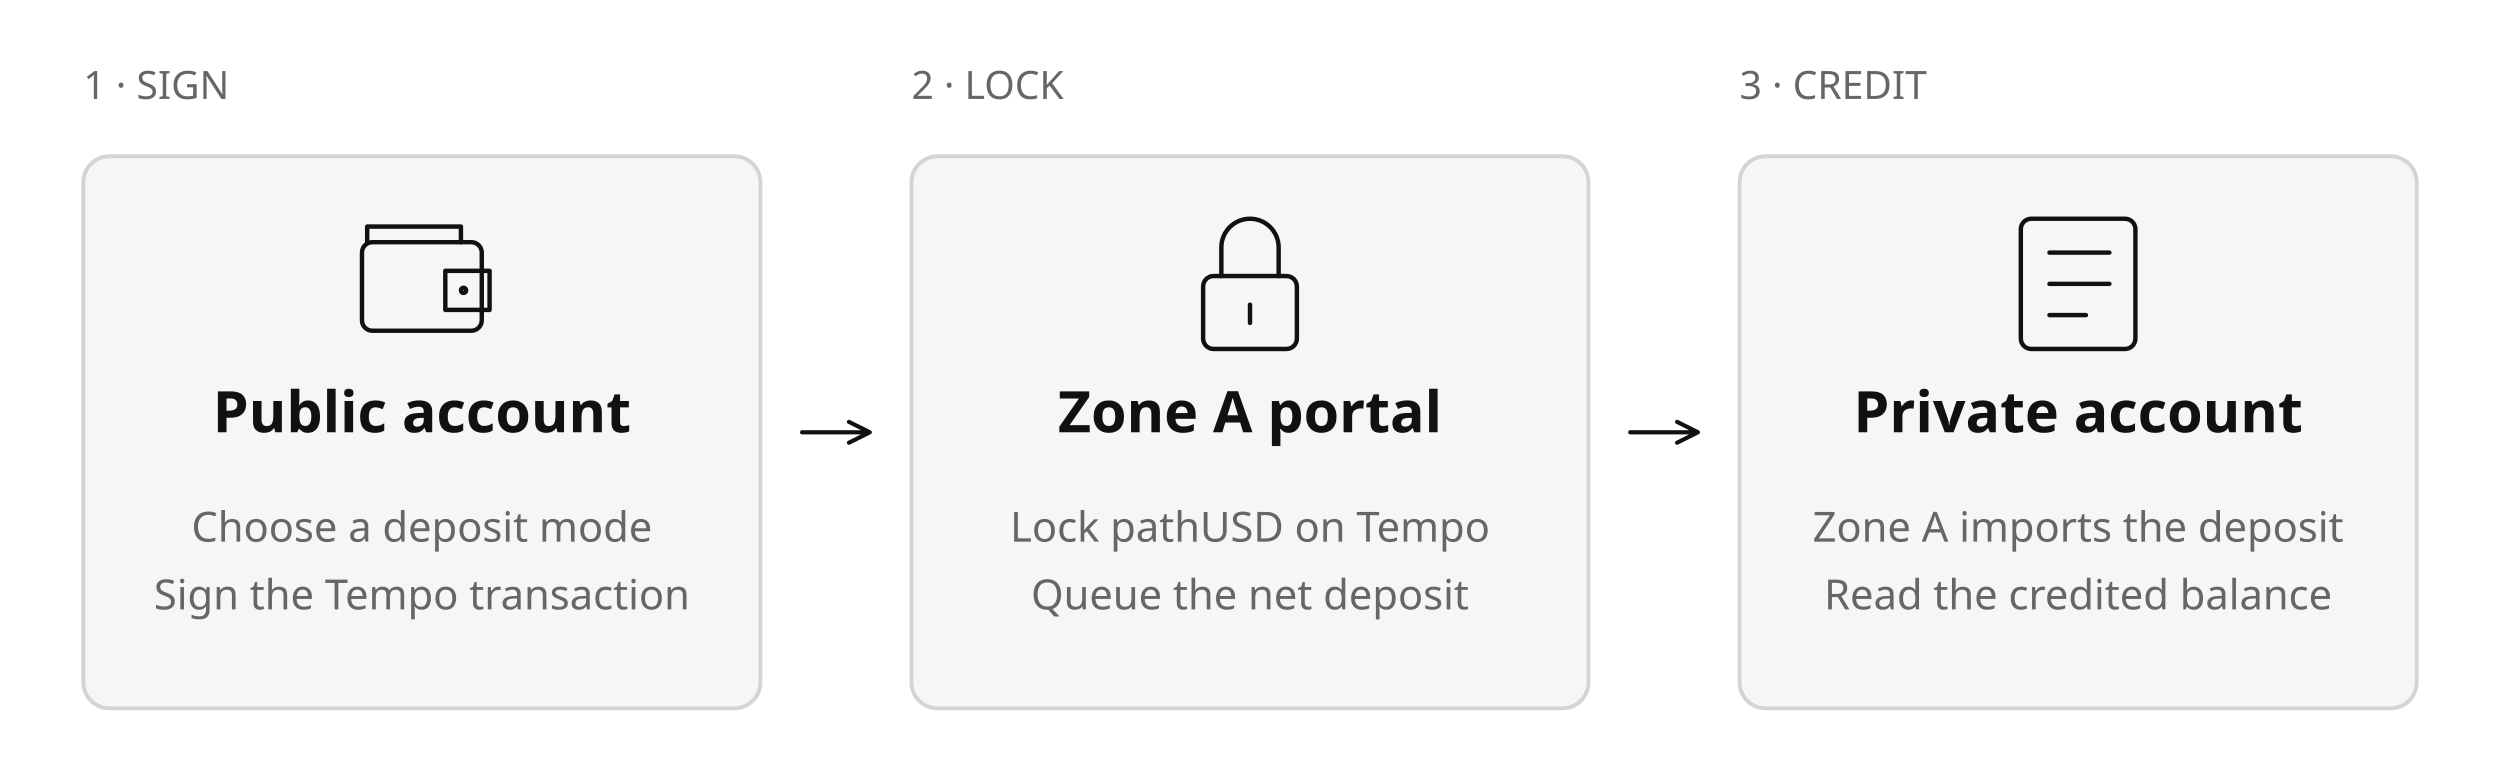
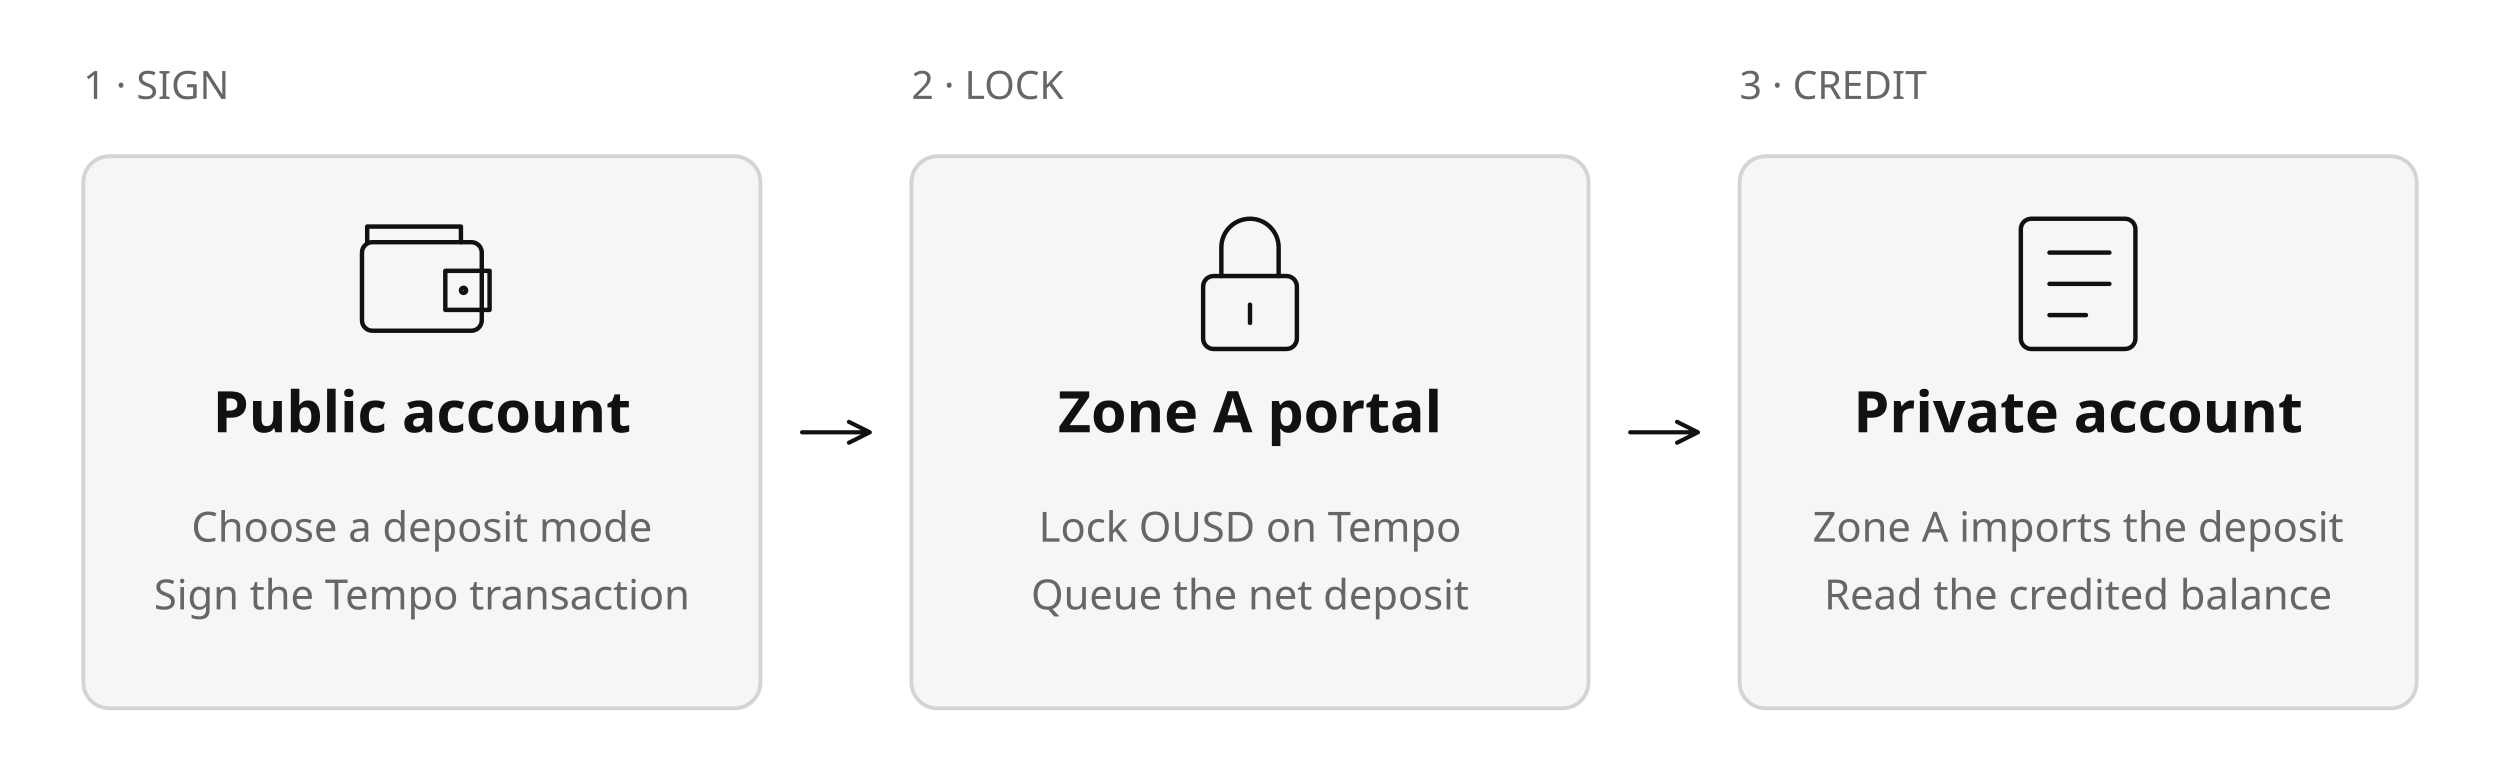
<svg xmlns="http://www.w3.org/2000/svg" width="960" height="292" viewBox="0 88 960 292" fill="none" font-family="Pilat, ui-sans-serif, system-ui, sans-serif" style="color: var(--foreground, #111)">
  <text x="32" y="126" font-size="15" font-weight="500" text-anchor="start" fill="var(--foreground-secondary, #666)">1 · SIGN</text>
  <rect x="32" y="148" width="260" height="212" rx="10" fill="var(--diagram-box, #f6f6f6)" stroke="var(--diagram-box-border, #d4d4d4)" stroke-width="1.5" />
  <g transform="translate(162 197)" fill="none" stroke="currentColor" stroke-width="1.7" stroke-linecap="round" stroke-linejoin="round">
    <rect x="-23" y="-16" width="46" height="34" rx="4" />
    <path d="M-21 -16v-6h36v6 M9 -5h17v15H9z" />
    <circle cx="16" cy="2.5" r="1" />
  </g>
  <text x="162" y="254" font-size="22" font-weight="600" text-anchor="middle" fill="currentColor">Public account</text>
  <text x="162" y="296" font-size="16" font-weight="400" text-anchor="middle" fill="var(--foreground-secondary, #666)">Choose a deposit mode</text>
  <text x="162" y="322" font-size="16" font-weight="400" text-anchor="middle" fill="var(--foreground-secondary, #666)">Sign the Tempo transaction</text>
  <path d="M308 254 L334 254 M326.00 250.00 L334 254 L326.00 258.00" stroke="currentColor" stroke-width="1.6" fill="none" stroke-linecap="round" stroke-linejoin="round" />
  <text x="350" y="126" font-size="15" font-weight="500" text-anchor="start" fill="var(--foreground-secondary, #666)">2 · LOCK</text>
  <rect x="350" y="148" width="260" height="212" rx="10" fill="var(--diagram-box, #f6f6f6)" stroke="var(--diagram-box-border, #d4d4d4)" stroke-width="1.5" />
  <g transform="translate(480 197)" fill="none" stroke="currentColor" stroke-width="1.7" stroke-linecap="round" stroke-linejoin="round">
    <rect x="-18" y="-3" width="36" height="28" rx="4" />
    <path d="M-11 -3v-11a11 11 0 0122 0v11 M0 8v7" />
  </g>
  <text x="480" y="254" font-size="22" font-weight="600" text-anchor="middle" fill="currentColor">Zone A portal</text>
-   <text x="480" y="296" font-size="16" font-weight="400" text-anchor="middle" fill="var(--foreground-secondary, #666)">Lock pathUSD on Tempo</text>
+   <text x="480" y="296" font-size="16" font-weight="400" text-anchor="middle" fill="var(--foreground-secondary, #666)">Lock OUSD on Tempo</text>
  <text x="480" y="322" font-size="16" font-weight="400" text-anchor="middle" fill="var(--foreground-secondary, #666)">Queue the net deposit</text>
  <path d="M626 254 L652 254 M644.00 250.00 L652 254 L644.00 258.00" stroke="currentColor" stroke-width="1.6" fill="none" stroke-linecap="round" stroke-linejoin="round" />
  <text x="668" y="126" font-size="15" font-weight="500" text-anchor="start" fill="var(--foreground-secondary, #666)">3 · CREDIT</text>
  <rect x="668" y="148" width="260" height="212" rx="10" fill="var(--diagram-box, #f6f6f6)" stroke="var(--diagram-box-border, #d4d4d4)" stroke-width="1.5" />
  <g transform="translate(798 197)" fill="none" stroke="currentColor" stroke-width="1.7" stroke-linecap="round" stroke-linejoin="round">
    <rect x="-22" y="-25" width="44" height="50" rx="4" />
    <path d="M-11 -12h23 M-11 0h23 M-11 12h14" />
  </g>
  <text x="798" y="254" font-size="22" font-weight="600" text-anchor="middle" fill="currentColor">Private account</text>
  <text x="798" y="296" font-size="16" font-weight="400" text-anchor="middle" fill="var(--foreground-secondary, #666)">Zone A imports the deposit</text>
  <text x="798" y="322" font-size="16" font-weight="400" text-anchor="middle" fill="var(--foreground-secondary, #666)">Read the credited balance</text>
</svg>
